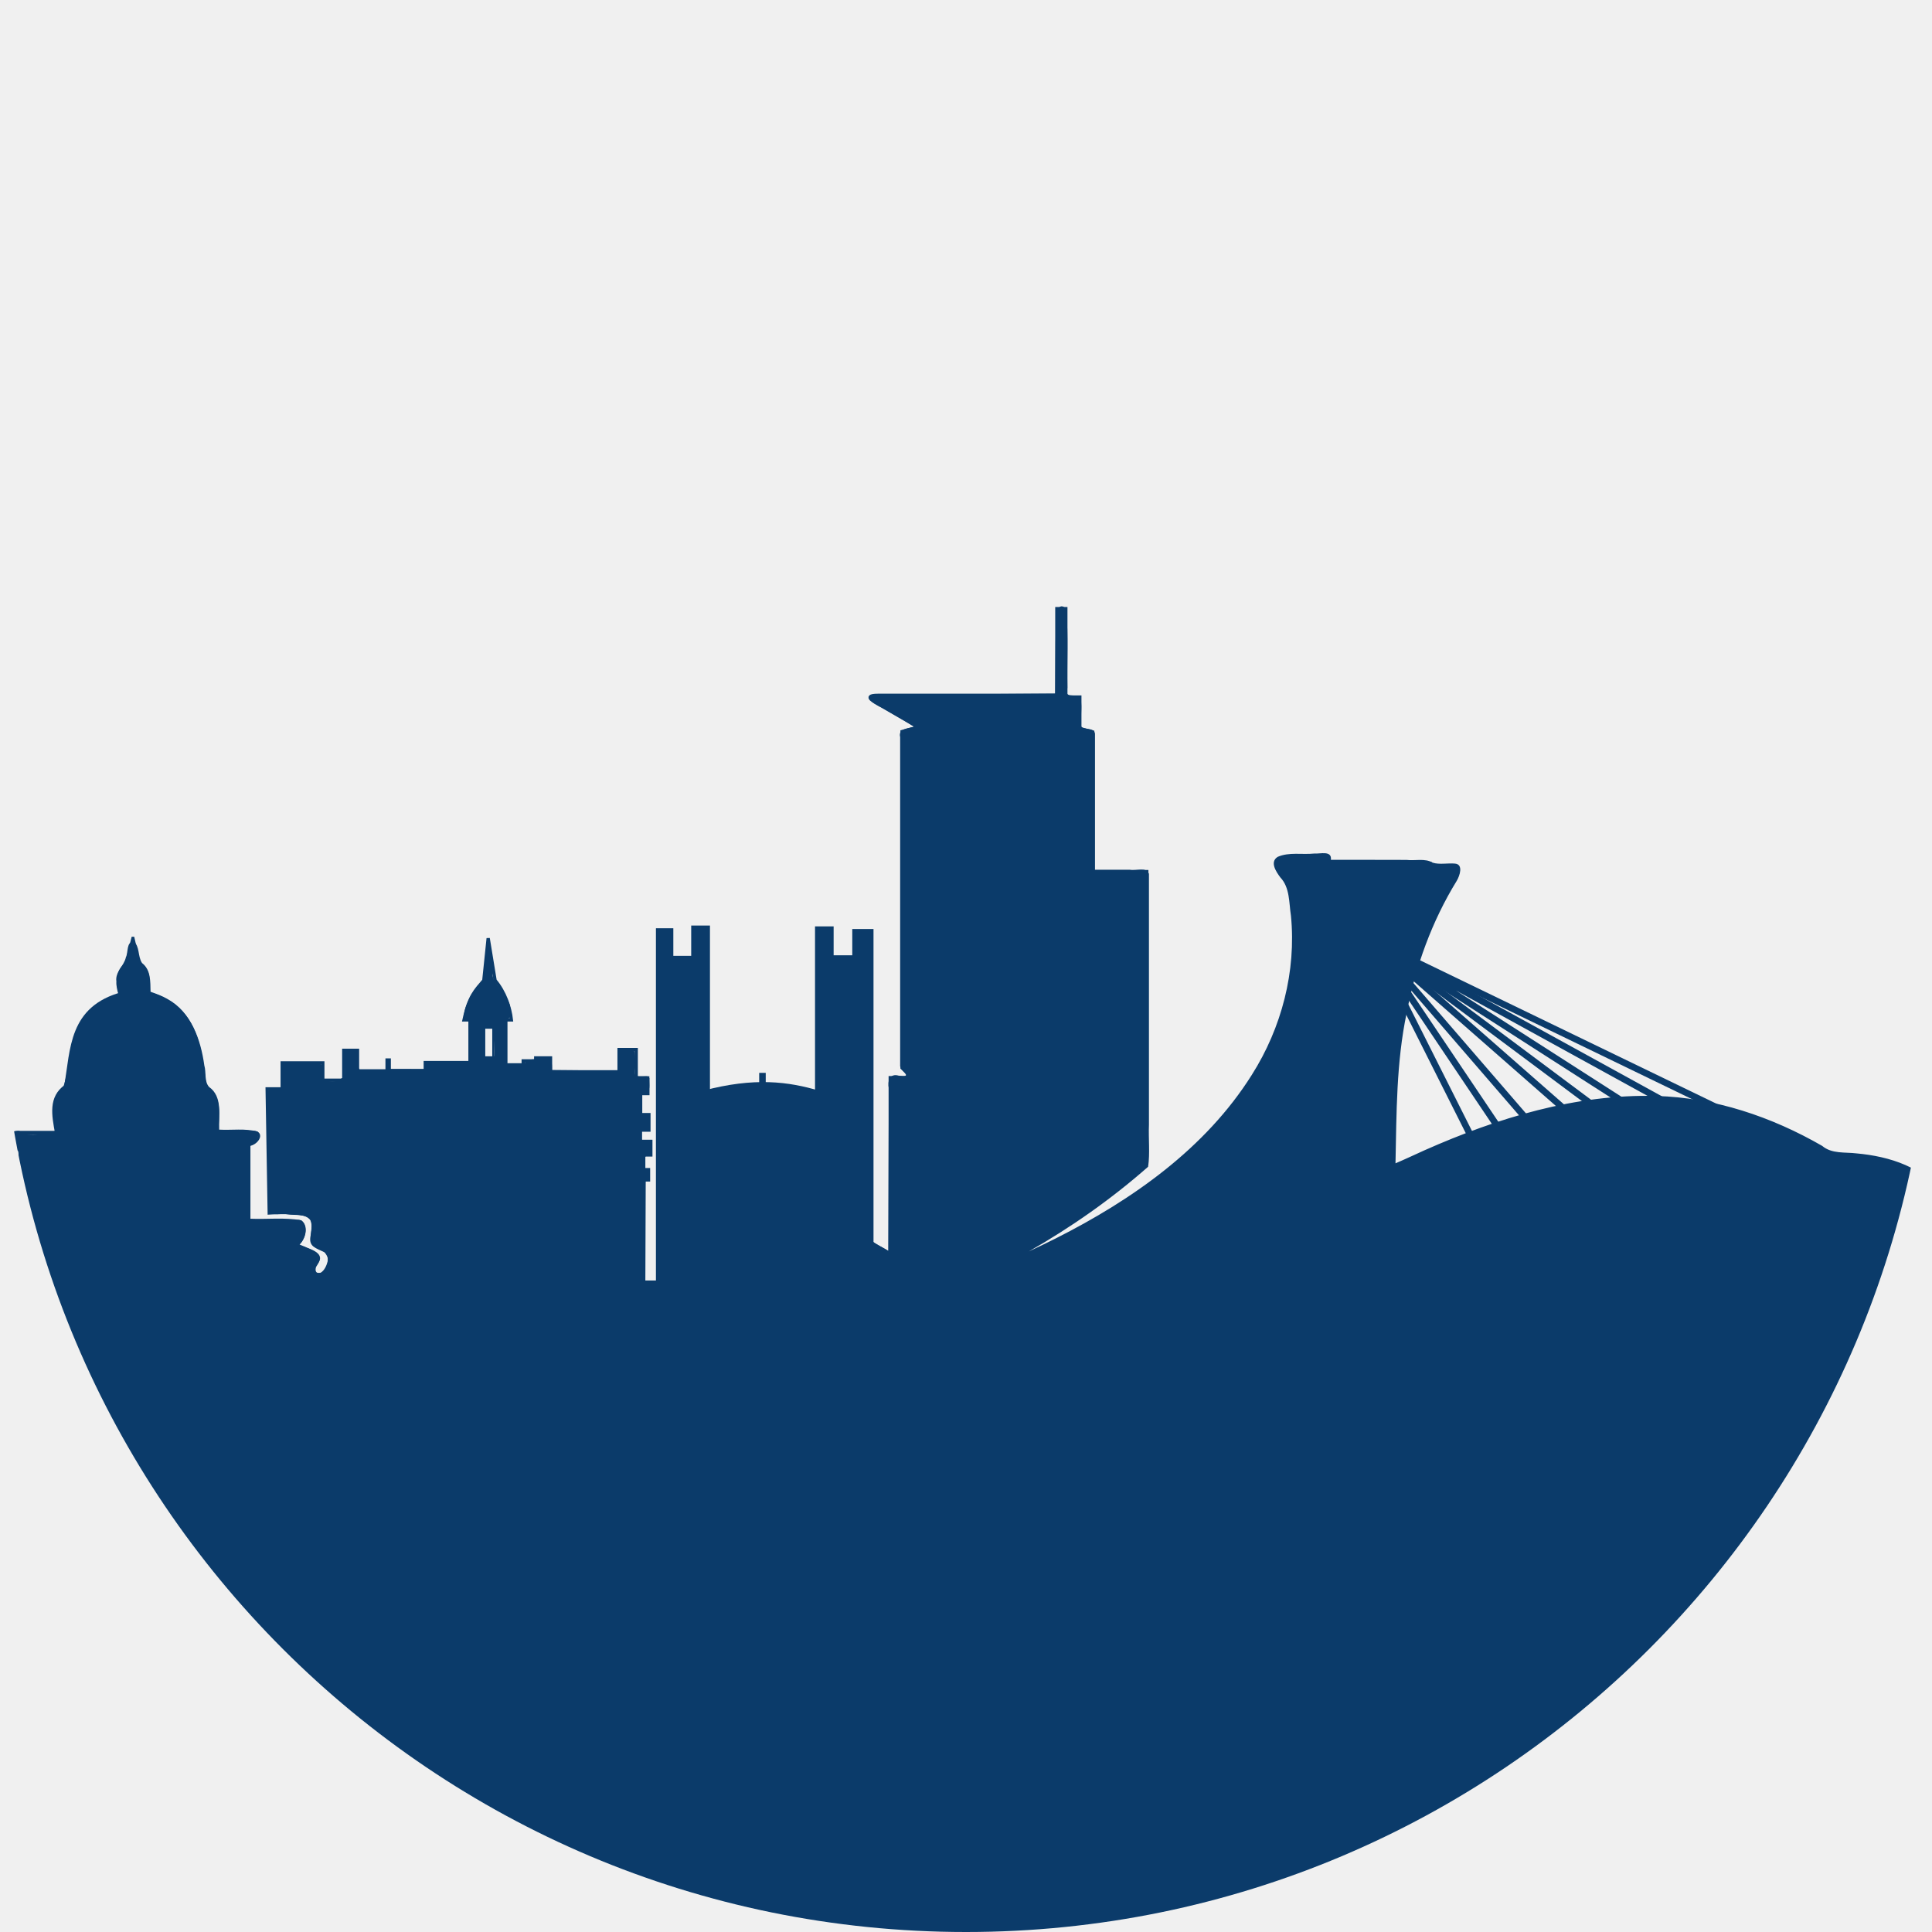
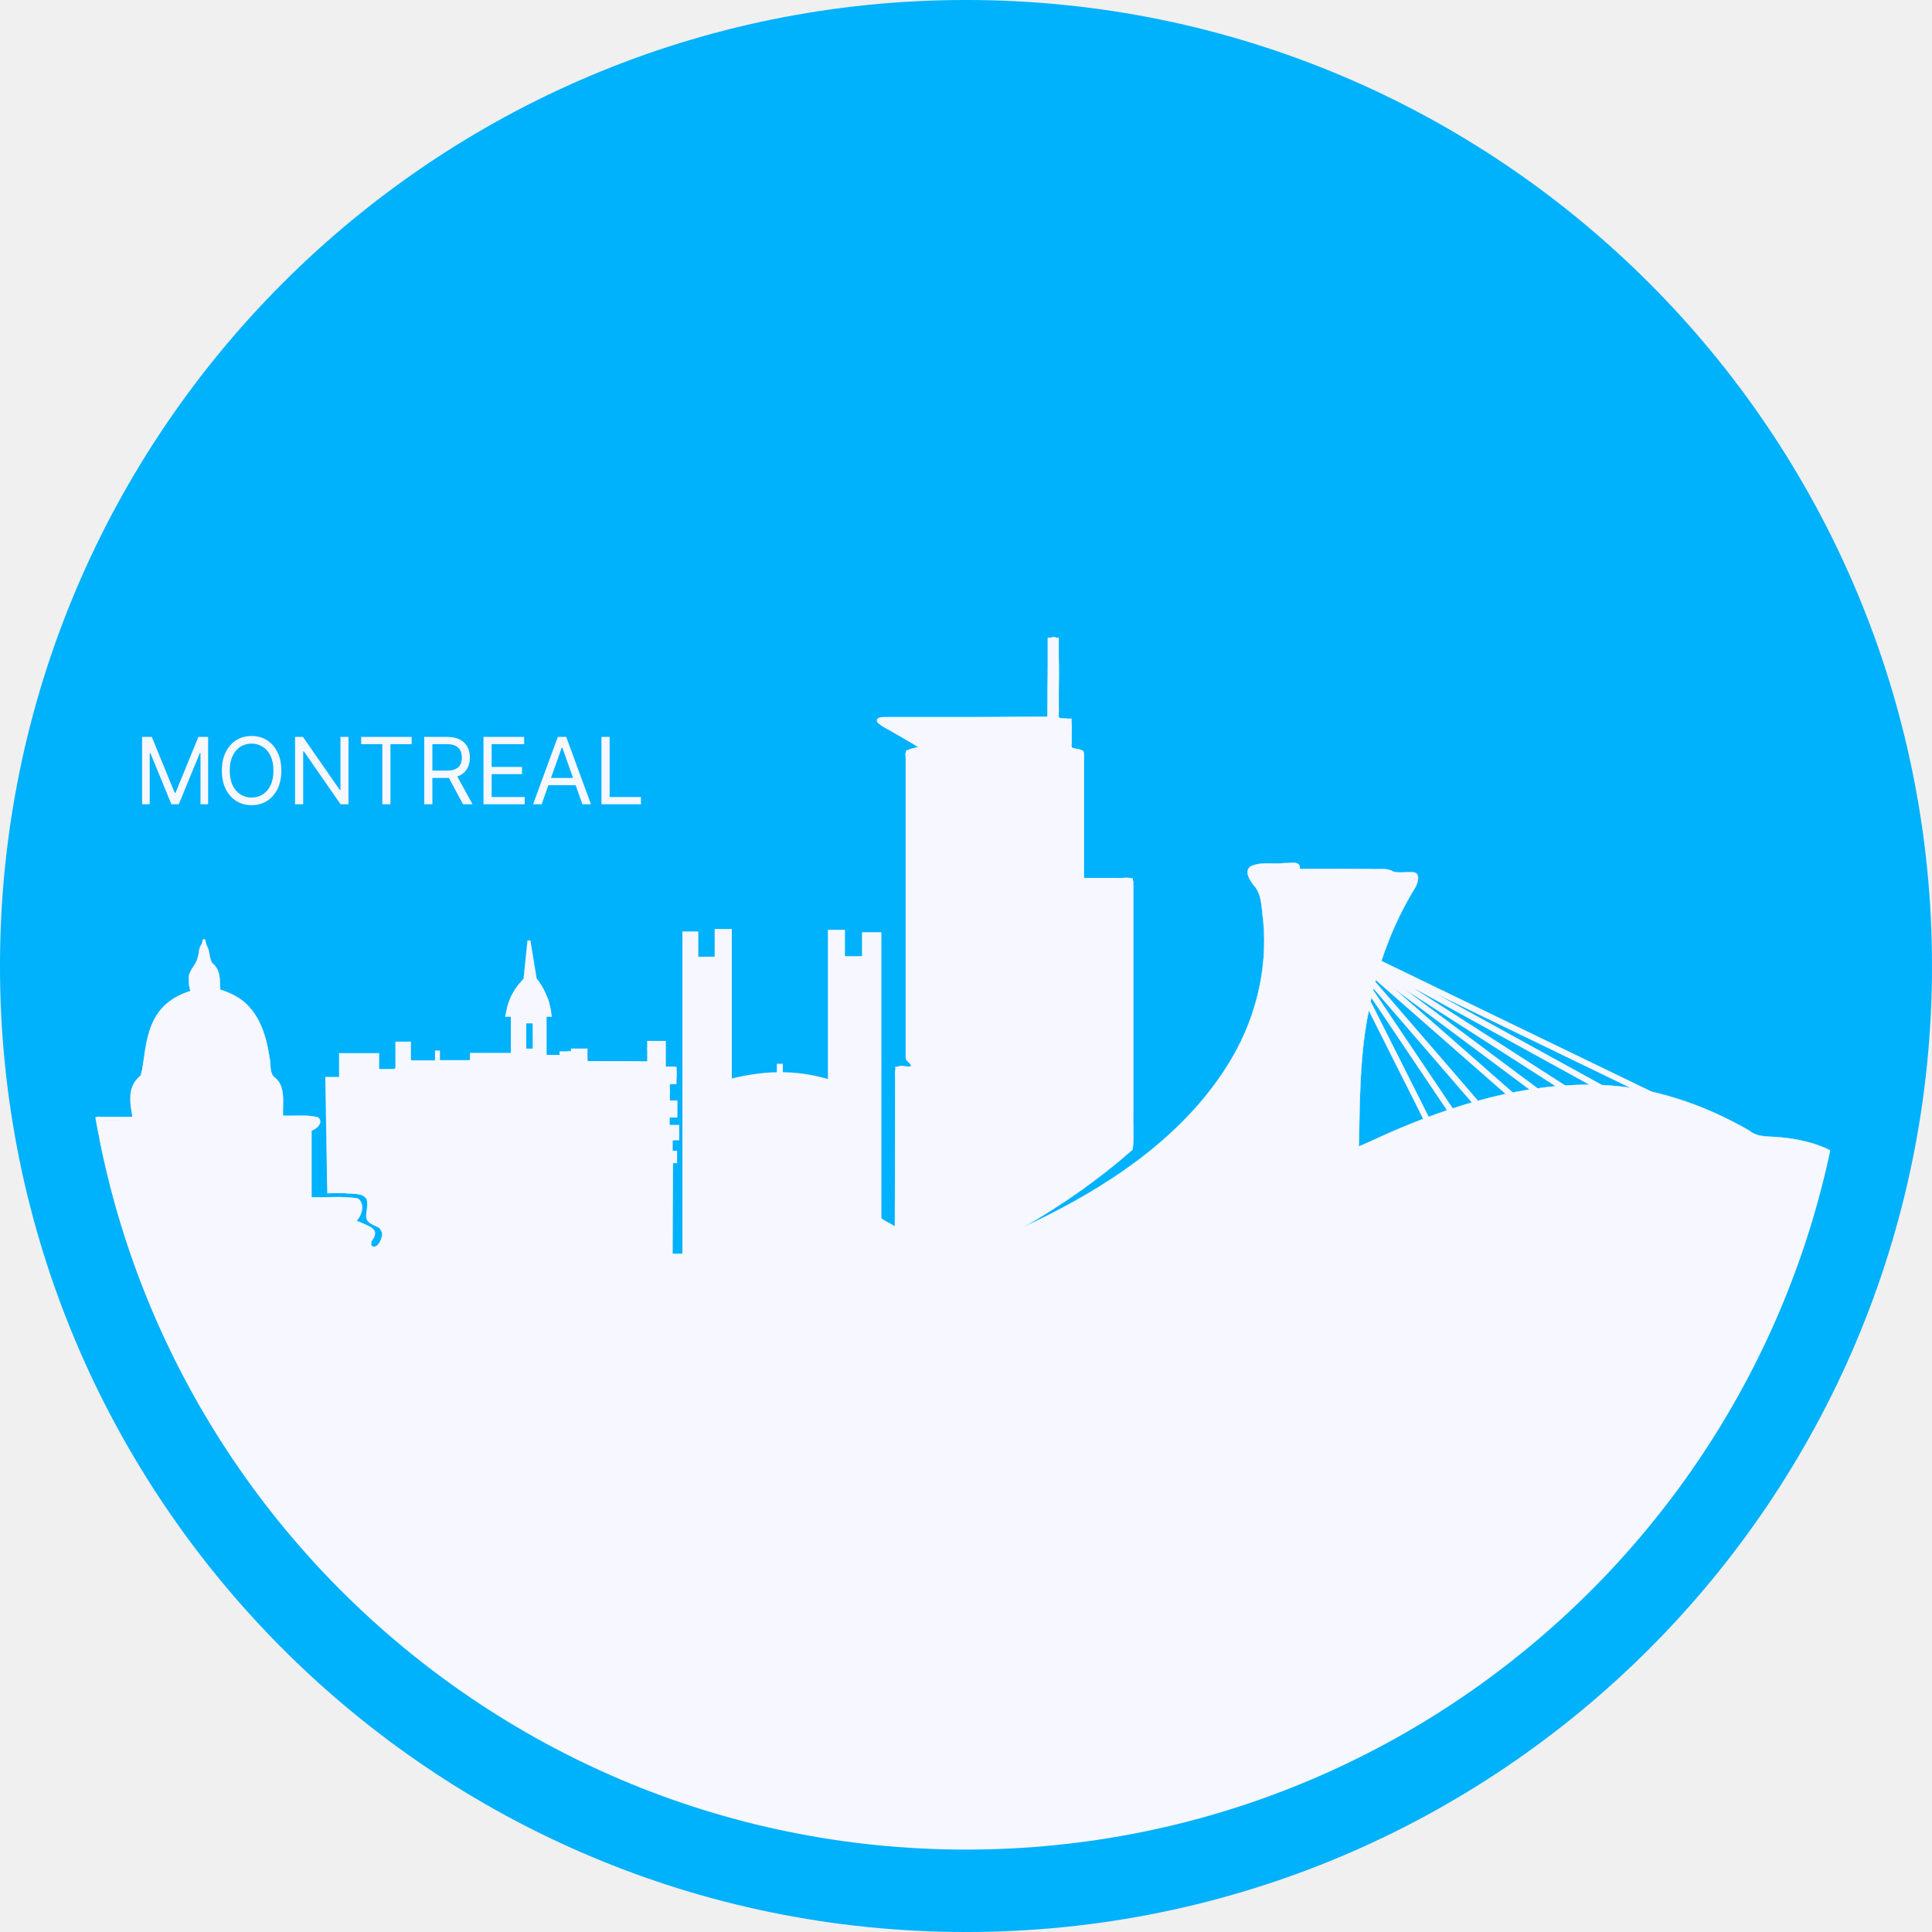
- <svg xmlns="http://www.w3.org/2000/svg" width="199" height="199" viewBox="0 0 199 199" fill="none">
-   <mask id="mask0_1116_1416" style="mask-type:luminance" maskUnits="userSpaceOnUse" x="0" y="0" width="199" height="199">
-     <path d="M99.5 199C154.452 199 199 154.452 199 99.5C199 44.548 154.452 0 99.5 0C44.548 0 0 44.548 0 99.5C0 154.452 44.548 199 99.5 199Z" fill="white" />
-   </mask>
-   <g mask="url(#mask0_1116_1416)">
-     <path d="M212.122 136.367L-13.054 136.094L-3.656 131.296C-5.348 130.267 -6.133 128.725 -3.038 128.242C-4.422 127.335 -4.398 125.745 -2.736 125.767" stroke="#0B3B6A" stroke-width="0.404" />
-     <path d="M-2.735 125.767H2.098V118.362C-0.164 118.068 0.867 116.474 2.098 116.683H5.866C5.533 114.867 5.17 113.041 6.81 111.902C7.478 108.078 7.237 103.8 12.679 102.36" stroke="#0B3B6A" stroke-width="0.404" />
-     <path d="M12.437 102.649C12.108 101.522 11.898 100.072 12.982 99.318L13.693 96.519L14.327 99.255C15.614 100.012 15.208 101.359 15.253 102.309" stroke="#0B3B6A" stroke-width="0.269" />
-     <path d="M15.253 102.309C20.223 103.531 20.682 108.021 21.13 111.956C22.897 112.83 22.339 115.04 22.376 116.602H26.023C27.347 116.602 26.334 118.014 25.578 117.857V125.781L30.65 125.778C31.351 125.668 31.814 127.265 30.49 128.277C31.347 128.636 33.917 129.076 32.321 130.353V131.26H33.613" stroke="#0B3B6A" stroke-width="0.269" />
-     <path d="M65.943 132.232H67.899V95.949H69.017V98.79H71.532V95.67H72.79V112.617" stroke="#0B3B6A" stroke-width="0.674" />
-     <path d="M89.636 127.963V96.029H88.123V98.731H85.529V95.758H84.286V112.672C81.206 111.751 77.716 111.276 72.505 112.672" stroke="#0B3B6A" stroke-width="0.674" />
-     <path d="M78.535 110.507V111.839" stroke="#0B3B6A" stroke-width="0.674" />
-     <path d="M33.613 131.26C33.613 131.26 34.44 129.298 33.493 128.834C32.547 128.371 31.983 128.291 32.144 127.385C32.305 126.478 32.564 125.34 31.316 125.058C30.067 124.777 27.732 124.936 27.732 124.936L27.518 112.157H29.067V109.479H33.251V111.266H35.41V108.184H36.824V110.313H39.87V109.183H40.093V110.265H43.804V109.449H48.411V105.054H47.795C48.339 102.563 48.946 102.049 49.834 100.985L50.283 96.64L50.995 100.985C52.002 102.182 52.533 103.757 52.676 105.054H52.103V109.681H53.892V109.276H55.18V108.966H56.706V110.397H63.766V108.107H65.531V111.017H66.699" stroke="#0B3B6A" stroke-width="0.337" />
-     <path d="M49.898 108.901H50.804V105.859H49.882V108.901H49.963H49.898Z" stroke="#0B3B6A" stroke-width="0.202" />
-     <path d="M66.699 111.017V112.605H65.953V114.843H66.805V116.369H65.933V117.597H67.003V118.925H66.27V120.509H66.765V121.5H66.309L66.268 132.576" stroke="#0B3B6A" stroke-width="0.404" />
-     <path d="M89.636 127.964L91.696 129.153V111.003H93.918L92.911 109.995V75.354L94.612 74.898L90.37 72.45C90.37 72.45 88.654 71.62 90.41 71.62C92.165 71.62 108.858 71.62 108.858 71.62V62.692H109.782V71.796H111.224V75.041L112.553 75.397V89.778H118.119V119.985" stroke="#0B3B6A" stroke-width="0.337" />
-     <path d="M118.12 119.985C112.741 124.679 106.518 128.786 99.105 132.066C140.895 116.367 132.766 92.117 132.732 90.933C132.732 90.933 129.898 88.368 132.606 88.256C135.314 88.143 136.811 88.256 136.811 88.256V88.832H147.384V89.208H150.109V90.195C142.714 101.554 143.62 115.094 143.458 120.275C165.729 109.406 178.294 112.594 188.69 118.922C194.606 119.019 199.232 120.48 200.873 125.094C201.893 126.108 203.093 127.07 200.812 129.028L201.611 132.408L212.122 136.367" stroke="#0B3B6A" stroke-width="0.135" />
-     <path d="M109.283 62.459C108.548 62.734 108.863 63.739 108.752 64.346C108.707 66.71 108.706 69.076 108.683 71.44C102.469 71.482 96.255 71.525 90.041 71.567C89.039 72.005 90.358 72.678 90.847 72.904C91.951 73.547 93.063 74.174 94.145 74.854C93.563 75.04 92.494 75.029 92.717 75.923V109.835C93.152 110.557 93.89 110.983 92.568 110.796C91.647 110.518 91.386 111.368 91.552 112.104C91.532 117.684 91.511 123.264 91.491 128.844C90.936 128.468 90.204 128.211 89.761 127.744C89.55 122.331 89.693 116.865 89.647 111.431V96.465C89.493 95.851 88.219 95.865 88.064 96.463V98.776H85.511C85.394 97.852 85.751 96.77 85.26 95.936C84.704 95.486 84.285 96.276 84.381 96.776C84.228 102.065 84.401 107.373 84.238 112.654C81.768 111.897 79.169 111.689 76.602 111.942C75.35 111.993 74.078 112.377 72.913 112.481C72.746 107.115 72.951 101.742 72.771 96.379C72.883 95.645 71.748 95.389 71.587 96.12C71.451 96.996 71.551 97.892 71.519 98.776H68.966C68.885 97.893 69.136 96.909 68.756 96.082C68.236 95.618 67.855 96.402 67.989 96.867C67.826 108.661 67.93 120.458 67.899 132.254C67.296 132.115 65.985 132.682 66.324 131.608C66.405 128.284 66.17 124.927 66.484 121.616C67.019 121.359 66.971 120.465 66.392 120.364C66.484 119.89 66.081 119.019 66.776 119.046C67.447 118.737 67.242 117.391 66.402 117.52C65.928 117.822 65.779 116.127 66.457 116.483C67.068 116.234 67.034 115.22 66.642 114.796C65.863 114.929 66.062 114.33 66.123 113.722C66.013 113.003 65.912 112.482 66.661 112.632C67.048 112.18 66.806 111.403 66.89 110.858C65.835 110.829 65.053 111.176 65.485 109.834C65.396 109.223 65.531 108.107 65.072 107.953C64.371 108.005 63.654 107.8 63.634 108.874C63.755 109.734 64.128 110.826 62.729 110.272C60.773 110.254 58.816 110.236 56.86 110.219C56.832 109.605 56.962 108.759 56.011 108.982C55.655 108.967 55.183 108.736 55.011 109.108C54.553 109.111 54.174 109.266 53.892 109.681C53.473 109.53 52.103 109.853 52.103 109.681C52.151 108.37 51.936 106.302 52.103 105.054C52.903 104.808 52.59 104.028 52.498 103.487C52.116 102.133 50.195 100.962 50.876 99.863C50.404 98.854 50.653 95.004 50.104 98.664C49.496 99.478 50.628 100.915 49.214 101.497C48.503 102.482 47.781 103.628 47.769 104.874C47.944 105.155 48.92 104.668 48.307 105.669C48.325 106.861 48.407 108.257 48.411 109.449C46.906 109.523 45.228 109.369 43.718 109.363C44.12 110.61 43.16 110.236 42.306 110.151H37.04C36.574 109.682 36.906 108.657 36.803 108.022C36.207 108.282 35.273 107.825 35.402 108.705C35.334 109.49 35.874 110.948 35.197 111.055C34.62 111.643 32.917 111.491 33.203 110.4C33.445 109.551 32.745 109.248 31.895 109.502C30.82 109.596 30.143 109.743 28.983 109.363C29.092 110.261 29.167 111.357 29.067 112.157C29.052 112.592 27.324 111.783 27.548 112.738C27.644 116.727 27.425 120.765 27.651 124.735C28.068 125.297 29.013 124.928 29.637 125.083C30.364 125.2 31.423 124.989 31.963 125.66C32.348 126.517 31.687 127.432 32.226 128.182C32.6 128.395 33.188 128.641 33.485 129.057C33.665 129.309 33.836 129.56 33.74 129.95C33.643 130.337 33.418 130.866 33.034 131.088C32.552 131.222 32.428 130.923 32.551 130.508C32.807 130.094 33.178 129.603 32.659 129.155C32.115 128.693 31.509 128.456 30.86 128.191C31.48 127.587 31.824 126.276 31.037 125.693C29.316 125.381 27.536 125.604 25.794 125.532V118.018C26.392 117.923 26.801 116.745 26.528 116.556C25.259 116.204 23.883 116.429 22.576 116.355C22.517 114.894 22.943 112.944 21.535 111.959C21.021 111.385 21.257 110.45 21.045 109.739C20.685 107.122 19.704 104.24 17.244 102.896C16.698 102.578 16.102 102.362 15.508 102.154C15.483 101.116 15.546 99.901 14.633 99.194C14.174 98.533 14.413 97.446 13.764 96.992C13.005 96.987 13.225 98.09 12.966 98.605C12.778 99.499 11.846 100.098 11.987 101.089C11.954 101.507 12.091 102.048 12.18 102.362C9.977 103.049 8.08 104.81 7.554 107.102C7.028 108.674 7.055 110.385 6.527 111.943C5.663 112.747 5.326 113.951 5.522 115.102C5.563 115.564 5.606 116.027 5.681 116.485C4.222 117.09 2.63 116.806 1.151 116.774C0.447 117.124 0.659 118.205 1.42 118.332C1.95 118.312 1.927 118.736 1.907 119.153C1.955 121.289 1.953 123.498 1.978 125.661C0.152 125.744 -1.717 125.488 -3.52 125.833C-4.445 126.16 -4.217 127.42 -3.579 127.924C-2.981 128.291 -3.892 128.184 -4.153 128.396C-4.844 128.613 -5.594 129.424 -5.041 130.138C-4.755 130.59 -4.361 130.97 -3.919 131.27C-6.689 132.759 -9.565 134.096 -12.298 135.623C-12.755 136.49 -11.37 136.291 -10.867 136.289C73.754 236.782 145.352 214.401 211.068 136.54C211.981 136.208 211.009 135.493 210.446 135.458C207.579 134.366 204.705 133.292 201.834 132.212C201.591 131.177 201.349 130.141 201.106 129.106C201.918 128.384 202.851 127.184 202.087 126.1C201.325 125.235 200.76 124.233 200.209 123.223C198.296 120.228 194.6 119.104 191.24 118.803C190.034 118.654 188.689 118.872 187.686 118.028C182.486 115.03 176.624 113.05 170.59 112.887C162.319 112.67 154.227 115.158 146.735 118.478C145.736 118.926 144.748 119.398 143.739 119.825C143.849 114.649 143.817 109.425 144.889 104.339C145.804 99.543 147.489 94.887 150.047 90.727C150.353 90.215 150.761 89.027 149.865 88.952C149.12 88.883 148.253 89.079 147.567 88.856C146.783 88.38 145.752 88.68 144.875 88.572C142.278 88.559 139.682 88.567 137.085 88.564C137.204 87.57 135.973 87.965 135.38 87.916C134.136 88.048 132.772 87.742 131.603 88.258C130.755 88.79 131.453 89.8 131.872 90.37C132.878 91.43 132.757 92.985 132.971 94.327C133.529 100.049 132.008 105.876 128.937 110.716C124.178 118.29 116.613 123.593 108.743 127.56C107.823 128.025 106.907 128.466 105.971 128.899C110.339 126.413 114.493 123.491 118.256 120.18C118.463 118.779 118.281 117.282 118.343 115.845V90.003C118.061 89.24 117.009 89.743 116.387 89.599H112.785V75.567C112.665 74.728 111.041 75.43 111.363 74.408C111.292 73.529 111.51 72.592 111.245 71.751C110.619 71.46 109.586 71.973 109.941 70.856C109.878 68.192 110.07 65.508 109.821 62.855C109.764 62.616 109.539 62.418 109.283 62.459ZM50.728 105.931C50.873 106.28 50.92 108.483 50.892 108.776C50.46 108.924 49.86 108.995 49.855 108.815C49.834 108.098 49.818 105.805 49.911 105.808C49.993 105.811 49.738 105.744 50.087 105.866C50.37 105.965 50.245 105.806 50.728 105.931Z" fill="#0B3B6A" />
-     <path d="M151.881 117.77L141.408 96.935L155.547 117.957" stroke="#0B3B6A" stroke-width="0.674" />
-     <path d="M160.111 118.593L141.408 96.935L164.524 117.209" stroke="#0B3B6A" stroke-width="0.674" />
-     <path d="M141.408 96.935L168.19 116.91" stroke="#0B3B6A" stroke-width="0.674" />
-     <path d="M171.893 116.498L141.408 96.935L175.896 115.9" stroke="#0B3B6A" stroke-width="0.674" />
-     <path d="M141.408 96.935L181.918 116.536" stroke="#0B3B6A" stroke-width="0.674" />
+ <svg xmlns="http://www.w3.org/2000/svg" width="154" height="154" viewBox="0 0 154 154" fill="none">
+   <g clip-path="url(#clip0_1373_371)">
+     <path d="M76.999 152.614C118.76 152.614 152.613 118.76 152.613 77C152.613 35.24 118.76 1.386 76.999 1.386C35.239 1.386 1.386 35.24 1.386 77C1.386 118.76 35.239 152.614 76.999 152.614Z" fill="#00B1FC" stroke="#00B1FC" stroke-width="2.773" />
+     <g filter="url(#filter0_f_1373_371)">
+       <mask id="mask0_1373_371" style="mask-type:luminance" maskUnits="userSpaceOnUse" x="6" y="6" width="142" height="142">
+         <path d="M77 147.431C115.898 147.431 147.431 115.898 147.431 77C147.431 38.102 115.898 6.569 77 6.569C38.102 6.569 6.569 38.102 6.569 77C6.569 115.898 38.102 147.431 77 147.431Z" fill="white" />
+       </mask>
+       <g mask="url(#mask0_1373_371)">
+         <path d="M156.72 103.096L-2.67 102.902L3.983 99.507C2.785 98.778 2.229 97.686 4.42 97.345C3.44 96.703 3.457 95.577 4.634 95.593" stroke="#F7F7FF" stroke-width="0.286" />
+         <path d="M4.634 95.593H8.055V90.351C6.454 90.143 7.183 89.015 8.055 89.162H10.722C10.486 87.877 10.229 86.584 11.391 85.778C11.864 83.072 11.693 80.043 15.545 79.024" stroke="#F7F7FF" stroke-width="0.286" />
+         <path d="M15.374 79.229C15.141 78.431 14.993 77.404 15.76 76.871L16.263 74.89L16.712 76.827C17.623 77.362 17.335 78.316 17.367 78.988" stroke="#F7F7FF" stroke-width="0.191" />
+         <path d="M17.366 78.988C20.884 79.853 21.209 83.031 21.526 85.817C22.778 86.435 22.382 88 22.408 89.105H24.99C25.927 89.105 25.21 90.105 24.675 89.994V95.602L28.265 95.601C28.761 95.523 29.089 96.653 28.152 97.37C28.759 97.623 30.578 97.935 29.448 98.839V99.481H30.363" stroke="#F7F7FF" stroke-width="0.191" />
+         <path d="M53.248 100.169H54.633V74.486H55.424V76.498H57.204V74.289H58.094V86.284" stroke="#F7F7FF" stroke-width="0.477" />
+         <path d="M70.019 97.148V74.543H68.948V76.455H67.112V74.351H66.232V86.323C64.052 85.672 61.581 85.335 57.893 86.323" stroke="#F7F7FF" stroke-width="0.477" />
+         <path d="M62.161 84.791V85.734" stroke="#F7F7FF" stroke-width="0.477" />
+         <path d="M30.363 99.481C30.363 99.481 30.948 98.092 30.278 97.764C29.608 97.436 29.209 97.379 29.323 96.738C29.437 96.096 29.62 95.291 28.737 95.091C27.853 94.892 26.2 95.005 26.2 95.005L26.049 85.959H27.145V84.063H30.107V85.328H31.635V83.147H32.636V84.654H34.792V83.854H34.949V84.62H37.577V84.043H40.837V80.931H40.402C40.786 79.168 41.216 78.804 41.845 78.051L42.163 74.976L42.667 78.051C43.379 78.898 43.755 80.013 43.856 80.931H43.451V84.207H44.718V83.919H45.629V83.7H46.709V84.713H51.706V83.092H52.956V85.152H53.783" stroke="#F7F7FF" stroke-width="0.238" />
+         <path d="M41.89 83.654H42.532V81.501H41.879V83.654H41.936H41.89Z" stroke="#F7F7FF" stroke-width="0.143" />
+         <path d="M53.782 85.152V86.276H53.254V87.861H53.857V88.94H53.24V89.81H53.998V90.749H53.479V91.871H53.829V92.573H53.507L53.477 100.413" stroke="#F7F7FF" stroke-width="0.286" />
+         <path d="M70.019 97.148L71.477 97.989V85.142H73.05L72.337 84.429V59.908L73.541 59.586L70.538 57.852C70.538 57.852 69.324 57.265 70.567 57.265C71.809 57.265 83.625 57.265 83.625 57.265V50.946H84.279V57.39H85.3V59.687L86.24 59.939V70.118H90.181V91.5" stroke="#F7F7FF" stroke-width="0.238" />
+         <path d="M90.181 91.5C86.374 94.823 81.969 97.73 76.722 100.051C106.302 88.939 100.548 71.774 100.524 70.936C100.524 70.936 98.518 69.12 100.435 69.04C102.352 68.961 103.412 69.04 103.412 69.04V69.448H110.895V69.715H112.824V70.413C107.59 78.454 108.231 88.038 108.116 91.705C123.881 84.012 132.775 86.268 140.134 90.748C144.322 90.816 147.596 91.85 148.758 95.116C149.479 95.834 150.329 96.515 148.714 97.901L149.28 100.294L156.72 103.096" stroke="#F7F7FF" stroke-width="0.095" />
+         <path d="M83.925 50.78C83.405 50.975 83.629 51.687 83.55 52.116C83.518 53.79 83.517 55.464 83.501 57.138C79.103 57.168 74.704 57.198 70.305 57.227C69.596 57.538 70.53 58.014 70.876 58.174C71.657 58.629 72.445 59.073 73.21 59.554C72.799 59.686 72.041 59.678 72.199 60.311V84.316C72.508 84.827 73.03 85.128 72.094 84.996C71.442 84.799 71.257 85.4 71.375 85.921C71.361 89.871 71.346 93.821 71.332 97.771C70.939 97.504 70.421 97.323 70.107 96.992C69.958 93.16 70.059 89.291 70.027 85.445V74.852C69.917 74.417 69.016 74.427 68.906 74.85V76.487H67.099C67.016 75.834 67.269 75.067 66.921 74.477C66.528 74.158 66.231 74.718 66.299 75.072C66.191 78.816 66.313 82.573 66.198 86.311C64.449 85.775 62.609 85.627 60.793 85.807C59.906 85.843 59.006 86.115 58.181 86.188C58.063 82.39 58.208 78.587 58.081 74.79C58.16 74.271 57.357 74.09 57.243 74.607C57.146 75.227 57.217 75.862 57.194 76.487H55.388C55.33 75.862 55.508 75.166 55.239 74.581C54.871 74.252 54.601 74.807 54.696 75.136C54.581 83.485 54.654 91.835 54.633 100.184C54.206 100.086 53.277 100.487 53.517 99.727C53.575 97.375 53.408 94.999 53.63 92.654C54.009 92.472 53.975 91.84 53.566 91.769C53.631 91.433 53.345 90.816 53.837 90.836C54.312 90.617 54.167 89.664 53.573 89.755C53.237 89.969 53.132 88.769 53.612 89.021C54.044 88.845 54.02 88.127 53.742 87.827C53.191 87.921 53.332 87.497 53.375 87.067C53.297 86.558 53.225 86.189 53.756 86.295C54.03 85.975 53.859 85.425 53.918 85.039C53.171 85.019 52.618 85.264 52.923 84.315C52.861 83.882 52.956 83.092 52.631 82.983C52.135 83.02 51.627 82.875 51.613 83.635C51.699 84.244 51.963 85.017 50.973 84.624C49.588 84.612 48.203 84.6 46.819 84.587C46.799 84.153 46.89 83.554 46.218 83.711C45.965 83.701 45.631 83.537 45.51 83.801C45.185 83.803 44.917 83.913 44.718 84.207C44.421 84.1 43.451 84.328 43.451 84.207C43.485 83.279 43.333 81.815 43.451 80.931C44.017 80.757 43.796 80.205 43.731 79.822C43.46 78.864 42.1 78.035 42.582 77.257C42.248 76.542 42.425 73.817 42.036 76.408C41.605 76.984 42.407 78.001 41.406 78.414C40.903 79.111 40.392 79.922 40.383 80.804C40.507 81.003 41.198 80.658 40.764 81.367C40.777 82.211 40.835 83.199 40.837 84.043C39.773 84.095 38.585 83.985 37.516 83.981C37.801 84.864 37.12 84.599 36.517 84.539H32.788C32.459 84.207 32.694 83.481 32.621 83.032C32.2 83.216 31.538 82.892 31.629 83.516C31.581 84.071 31.964 85.103 31.484 85.179C31.076 85.595 29.871 85.487 30.073 84.715C30.244 84.114 29.749 83.9 29.147 84.079C28.386 84.146 27.907 84.25 27.086 83.981C27.163 84.617 27.216 85.393 27.145 85.959C27.135 86.267 25.911 85.694 26.07 86.371C26.138 89.194 25.983 92.052 26.143 94.862C26.438 95.26 27.107 94.999 27.549 95.109C28.064 95.192 28.813 95.042 29.195 95.517C29.468 96.124 29 96.771 29.381 97.302C29.646 97.453 30.062 97.627 30.273 97.922C30.4 98.1 30.52 98.277 30.453 98.554C30.384 98.828 30.225 99.202 29.953 99.359C29.612 99.454 29.524 99.242 29.611 98.949C29.793 98.656 30.055 98.308 29.688 97.991C29.303 97.664 28.874 97.496 28.414 97.309C28.854 96.881 29.097 95.953 28.539 95.54C27.322 95.32 26.061 95.478 24.828 95.427V90.107C25.252 90.041 25.541 89.207 25.348 89.073C24.45 88.823 23.476 88.983 22.551 88.931C22.509 87.896 22.81 86.516 21.814 85.819C21.45 85.412 21.617 84.751 21.467 84.247C21.212 82.395 20.517 80.355 18.776 79.404C18.39 79.179 17.968 79.025 17.547 78.878C17.53 78.144 17.574 77.284 16.928 76.784C16.604 76.316 16.772 75.546 16.313 75.225C15.776 75.221 15.932 76.002 15.748 76.367C15.615 76.999 14.955 77.423 15.055 78.125C15.032 78.421 15.129 78.803 15.191 79.026C13.632 79.512 12.29 80.758 11.918 82.381C11.545 83.494 11.564 84.705 11.191 85.807C10.579 86.377 10.34 87.229 10.479 88.044C10.508 88.371 10.538 88.698 10.591 89.022C9.558 89.451 8.431 89.25 7.385 89.227C6.886 89.475 7.036 90.24 7.575 90.33C7.951 90.316 7.935 90.616 7.92 90.911C7.954 92.423 7.953 93.987 7.971 95.518C6.677 95.577 5.355 95.395 4.079 95.64C3.424 95.871 3.585 96.763 4.037 97.12C4.46 97.38 3.816 97.304 3.63 97.454C3.141 97.607 2.61 98.181 3.002 98.687C3.204 99.007 3.483 99.276 3.796 99.488C1.836 100.542 -0.2 101.489 -2.135 102.569C-2.458 103.183 -1.478 103.042 -1.122 103.041C58.776 174.174 109.457 158.332 155.973 103.218C156.62 102.983 155.932 102.477 155.534 102.452C153.504 101.68 151.47 100.92 149.437 100.155C149.266 99.422 149.094 98.689 148.922 97.957C149.497 97.445 150.157 96.596 149.617 95.829C149.077 95.216 148.677 94.507 148.288 93.792C146.933 91.672 144.317 90.877 141.939 90.663C141.085 90.558 140.133 90.713 139.423 90.115C135.742 87.993 131.592 86.591 127.322 86.476C121.467 86.322 115.739 88.083 110.436 90.433C109.729 90.751 109.029 91.085 108.315 91.387C108.393 87.723 108.37 84.025 109.13 80.425C109.777 77.03 110.97 73.735 112.78 70.79C112.997 70.427 113.286 69.587 112.652 69.534C112.124 69.485 111.51 69.624 111.025 69.466C110.47 69.129 109.74 69.341 109.119 69.264C107.281 69.255 105.443 69.261 103.605 69.259C103.69 68.555 102.818 68.835 102.398 68.8C101.518 68.894 100.553 68.677 99.725 69.043C99.125 69.419 99.619 70.134 99.915 70.537C100.627 71.287 100.541 72.388 100.693 73.338C101.088 77.388 100.012 81.513 97.838 84.939C94.469 90.3 89.114 94.054 83.543 96.862C82.892 97.191 82.244 97.503 81.582 97.81C84.673 96.05 87.613 93.982 90.277 91.638C90.424 90.647 90.295 89.587 90.338 88.57V70.277C90.139 69.738 89.394 70.093 88.954 69.991H86.404V60.059C86.319 59.465 85.17 59.962 85.398 59.239C85.347 58.616 85.502 57.953 85.315 57.358C84.871 57.151 84.14 57.515 84.391 56.724C84.347 54.839 84.483 52.939 84.306 51.061C84.266 50.892 84.107 50.751 83.925 50.78ZM42.478 81.552C42.58 81.799 42.614 83.358 42.594 83.566C42.288 83.671 41.864 83.721 41.86 83.593C41.845 83.086 41.834 81.463 41.9 81.465C41.957 81.467 41.777 81.42 42.024 81.506C42.224 81.576 42.136 81.463 42.478 81.552Z" fill="#F7F7FF" stroke="#F7F7FF" stroke-width="0.027" />
+         <path d="M114.079 89.932L106.665 75.184L116.673 90.065" stroke="#F7F7FF" stroke-width="0.477" />
+         <path d="M119.904 90.515L106.665 75.184L123.028 89.535" stroke="#F7F7FF" stroke-width="0.477" />
+         <path d="M106.665 75.184L125.623 89.323" stroke="#F7F7FF" stroke-width="0.477" />
+         <path d="M128.244 89.032L106.665 75.184L131.077 88.608" stroke="#F7F7FF" stroke-width="0.477" />
+         <path d="M106.665 75.184L135.34 89.058" stroke="#F7F7FF" stroke-width="0.477" />
+       </g>
+     </g>
+     <path d="M11.325 58.739H12.101L13.926 63.197H13.989L15.814 58.739H16.59V64.109H15.982V60.029H15.93L14.251 64.109H13.664L11.986 60.029H11.933V64.109H11.325V58.739ZM22.425 61.424C22.425 61.99 22.323 62.48 22.119 62.892C21.914 63.305 21.634 63.623 21.277 63.847C20.92 64.071 20.513 64.183 20.055 64.183C19.597 64.183 19.19 64.071 18.833 63.847C18.476 63.623 18.196 63.305 17.991 62.892C17.787 62.48 17.684 61.99 17.684 61.424C17.684 60.858 17.787 60.368 17.991 59.956C18.196 59.543 18.476 59.225 18.833 59.001C19.19 58.777 19.597 58.666 20.055 58.666C20.513 58.666 20.92 58.777 21.277 59.001C21.634 59.225 21.914 59.543 22.119 59.956C22.323 60.368 22.425 60.858 22.425 61.424ZM21.796 61.424C21.796 60.959 21.718 60.567 21.563 60.247C21.409 59.927 21.2 59.685 20.936 59.52C20.674 59.356 20.38 59.274 20.055 59.274C19.73 59.274 19.435 59.356 19.171 59.52C18.909 59.685 18.7 59.927 18.545 60.247C18.391 60.567 18.314 60.959 18.314 61.424C18.314 61.889 18.391 62.282 18.545 62.601C18.7 62.921 18.909 63.163 19.171 63.328C19.435 63.492 19.73 63.574 20.055 63.574C20.38 63.574 20.674 63.492 20.936 63.328C21.2 63.163 21.409 62.921 21.563 62.601C21.718 62.282 21.796 61.889 21.796 61.424ZM27.777 58.739V64.109H27.148L24.222 59.893H24.169V64.109H23.519V58.739H24.148L27.085 62.966H27.137V58.739H27.777ZM28.785 59.316V58.739H32.812V59.316H31.124V64.109H30.474V59.316H28.785ZM33.816 64.109V58.739H35.631C36.05 58.739 36.395 58.811 36.664 58.954C36.933 59.096 37.132 59.29 37.262 59.539C37.391 59.787 37.456 60.069 37.456 60.386C37.456 60.702 37.391 60.983 37.262 61.227C37.132 61.472 36.934 61.664 36.666 61.804C36.399 61.942 36.057 62.011 35.641 62.011H34.173V61.424H35.62C35.907 61.424 36.138 61.382 36.312 61.298C36.489 61.214 36.617 61.095 36.695 60.941C36.776 60.786 36.816 60.601 36.816 60.386C36.816 60.171 36.776 59.983 36.695 59.822C36.615 59.661 36.486 59.537 36.31 59.45C36.133 59.36 35.9 59.316 35.61 59.316H34.466V64.109H33.816ZM36.344 61.697L37.666 64.109H36.91L35.61 61.697H36.344ZM38.539 64.109V58.739H41.78V59.316H39.19V61.13H41.612V61.707H39.19V63.532H41.822V64.109H38.539ZM43.173 64.109H42.491L44.463 58.739H45.134L47.106 64.109H46.424L44.819 59.589H44.778L43.173 64.109ZM43.424 62.011H46.172V62.588H43.424V62.011ZM47.942 64.109V58.739H48.593V63.532H51.089V64.109H47.942Z" fill="#F7F7FF" />
  </g>
+   <defs>
+     <filter id="filter0_f_1373_371" x="6.545" y="50.739" width="140.91" height="96.716" filterUnits="userSpaceOnUse" color-interpolation-filters="sRGB">
+       <feFlood flood-opacity="0" result="BackgroundImageFix" />
+       <feBlend mode="normal" in="SourceGraphic" in2="BackgroundImageFix" result="shape" />
+       <feGaussianBlur stdDeviation="0.012" result="effect1_foregroundBlur_1373_371" />
+     </filter>
+     <clipPath id="clip0_1373_371">
+       <rect width="154" height="154" fill="white" />
+     </clipPath>
+   </defs>
</svg>
